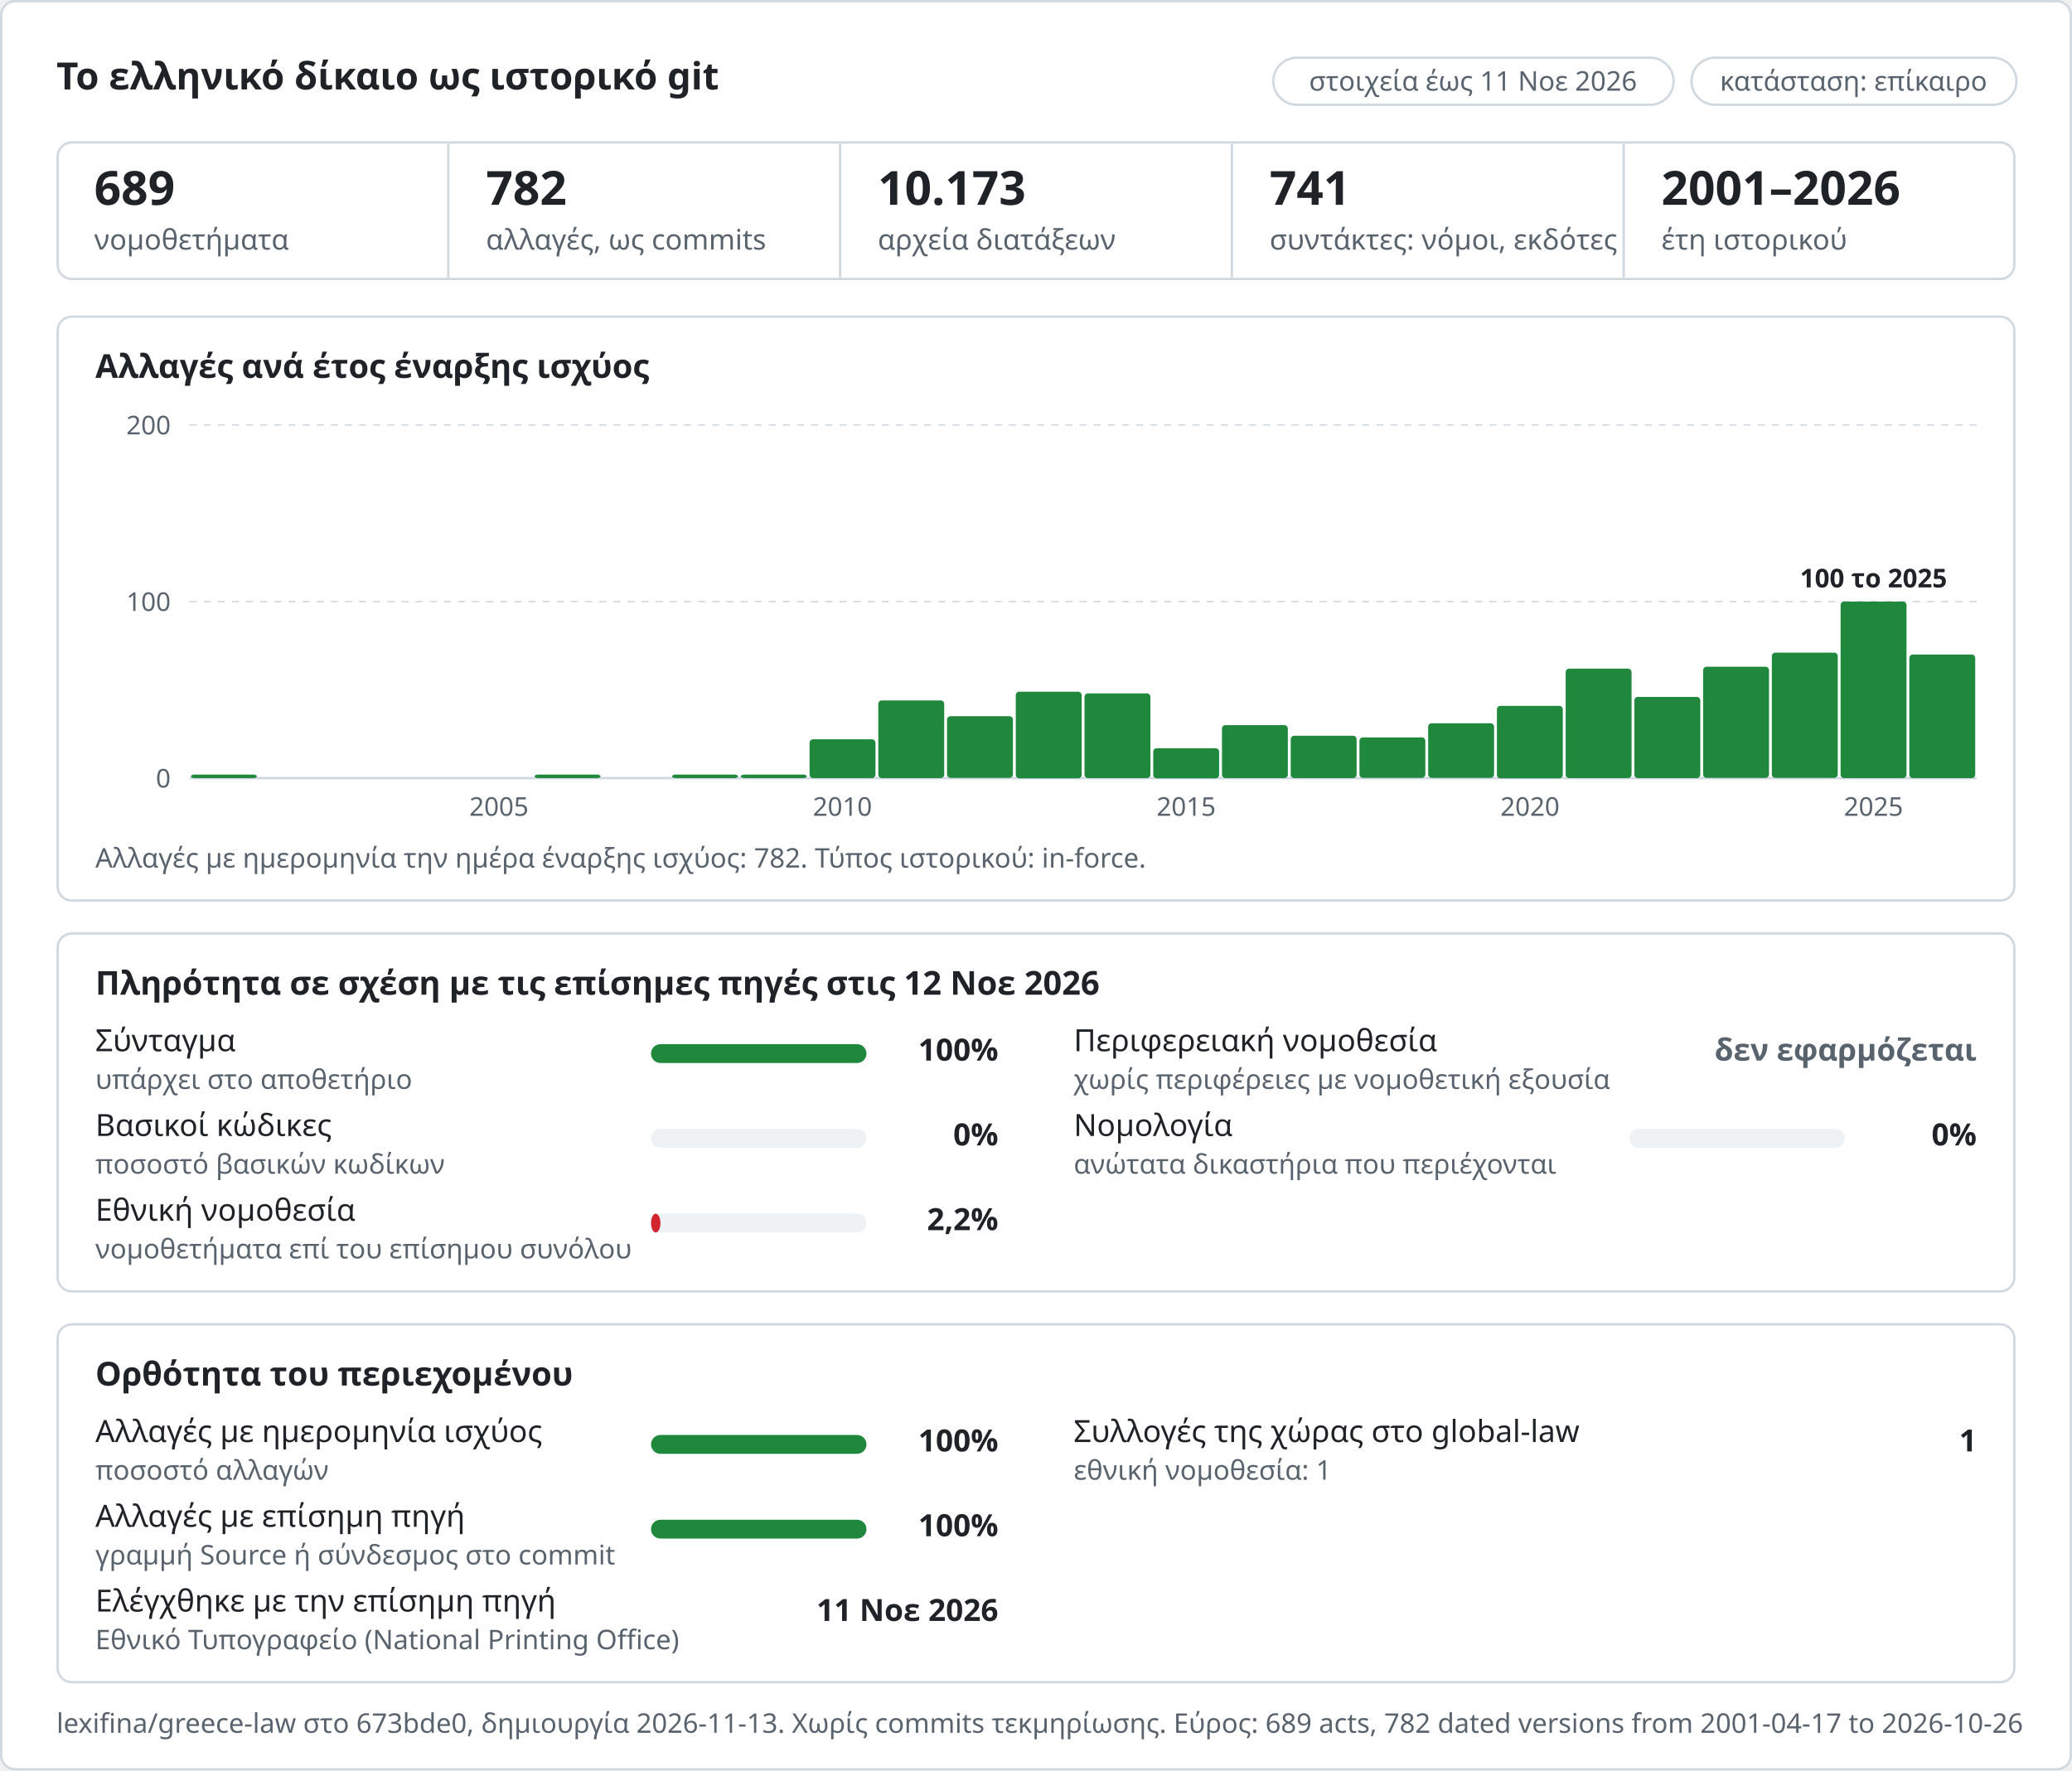
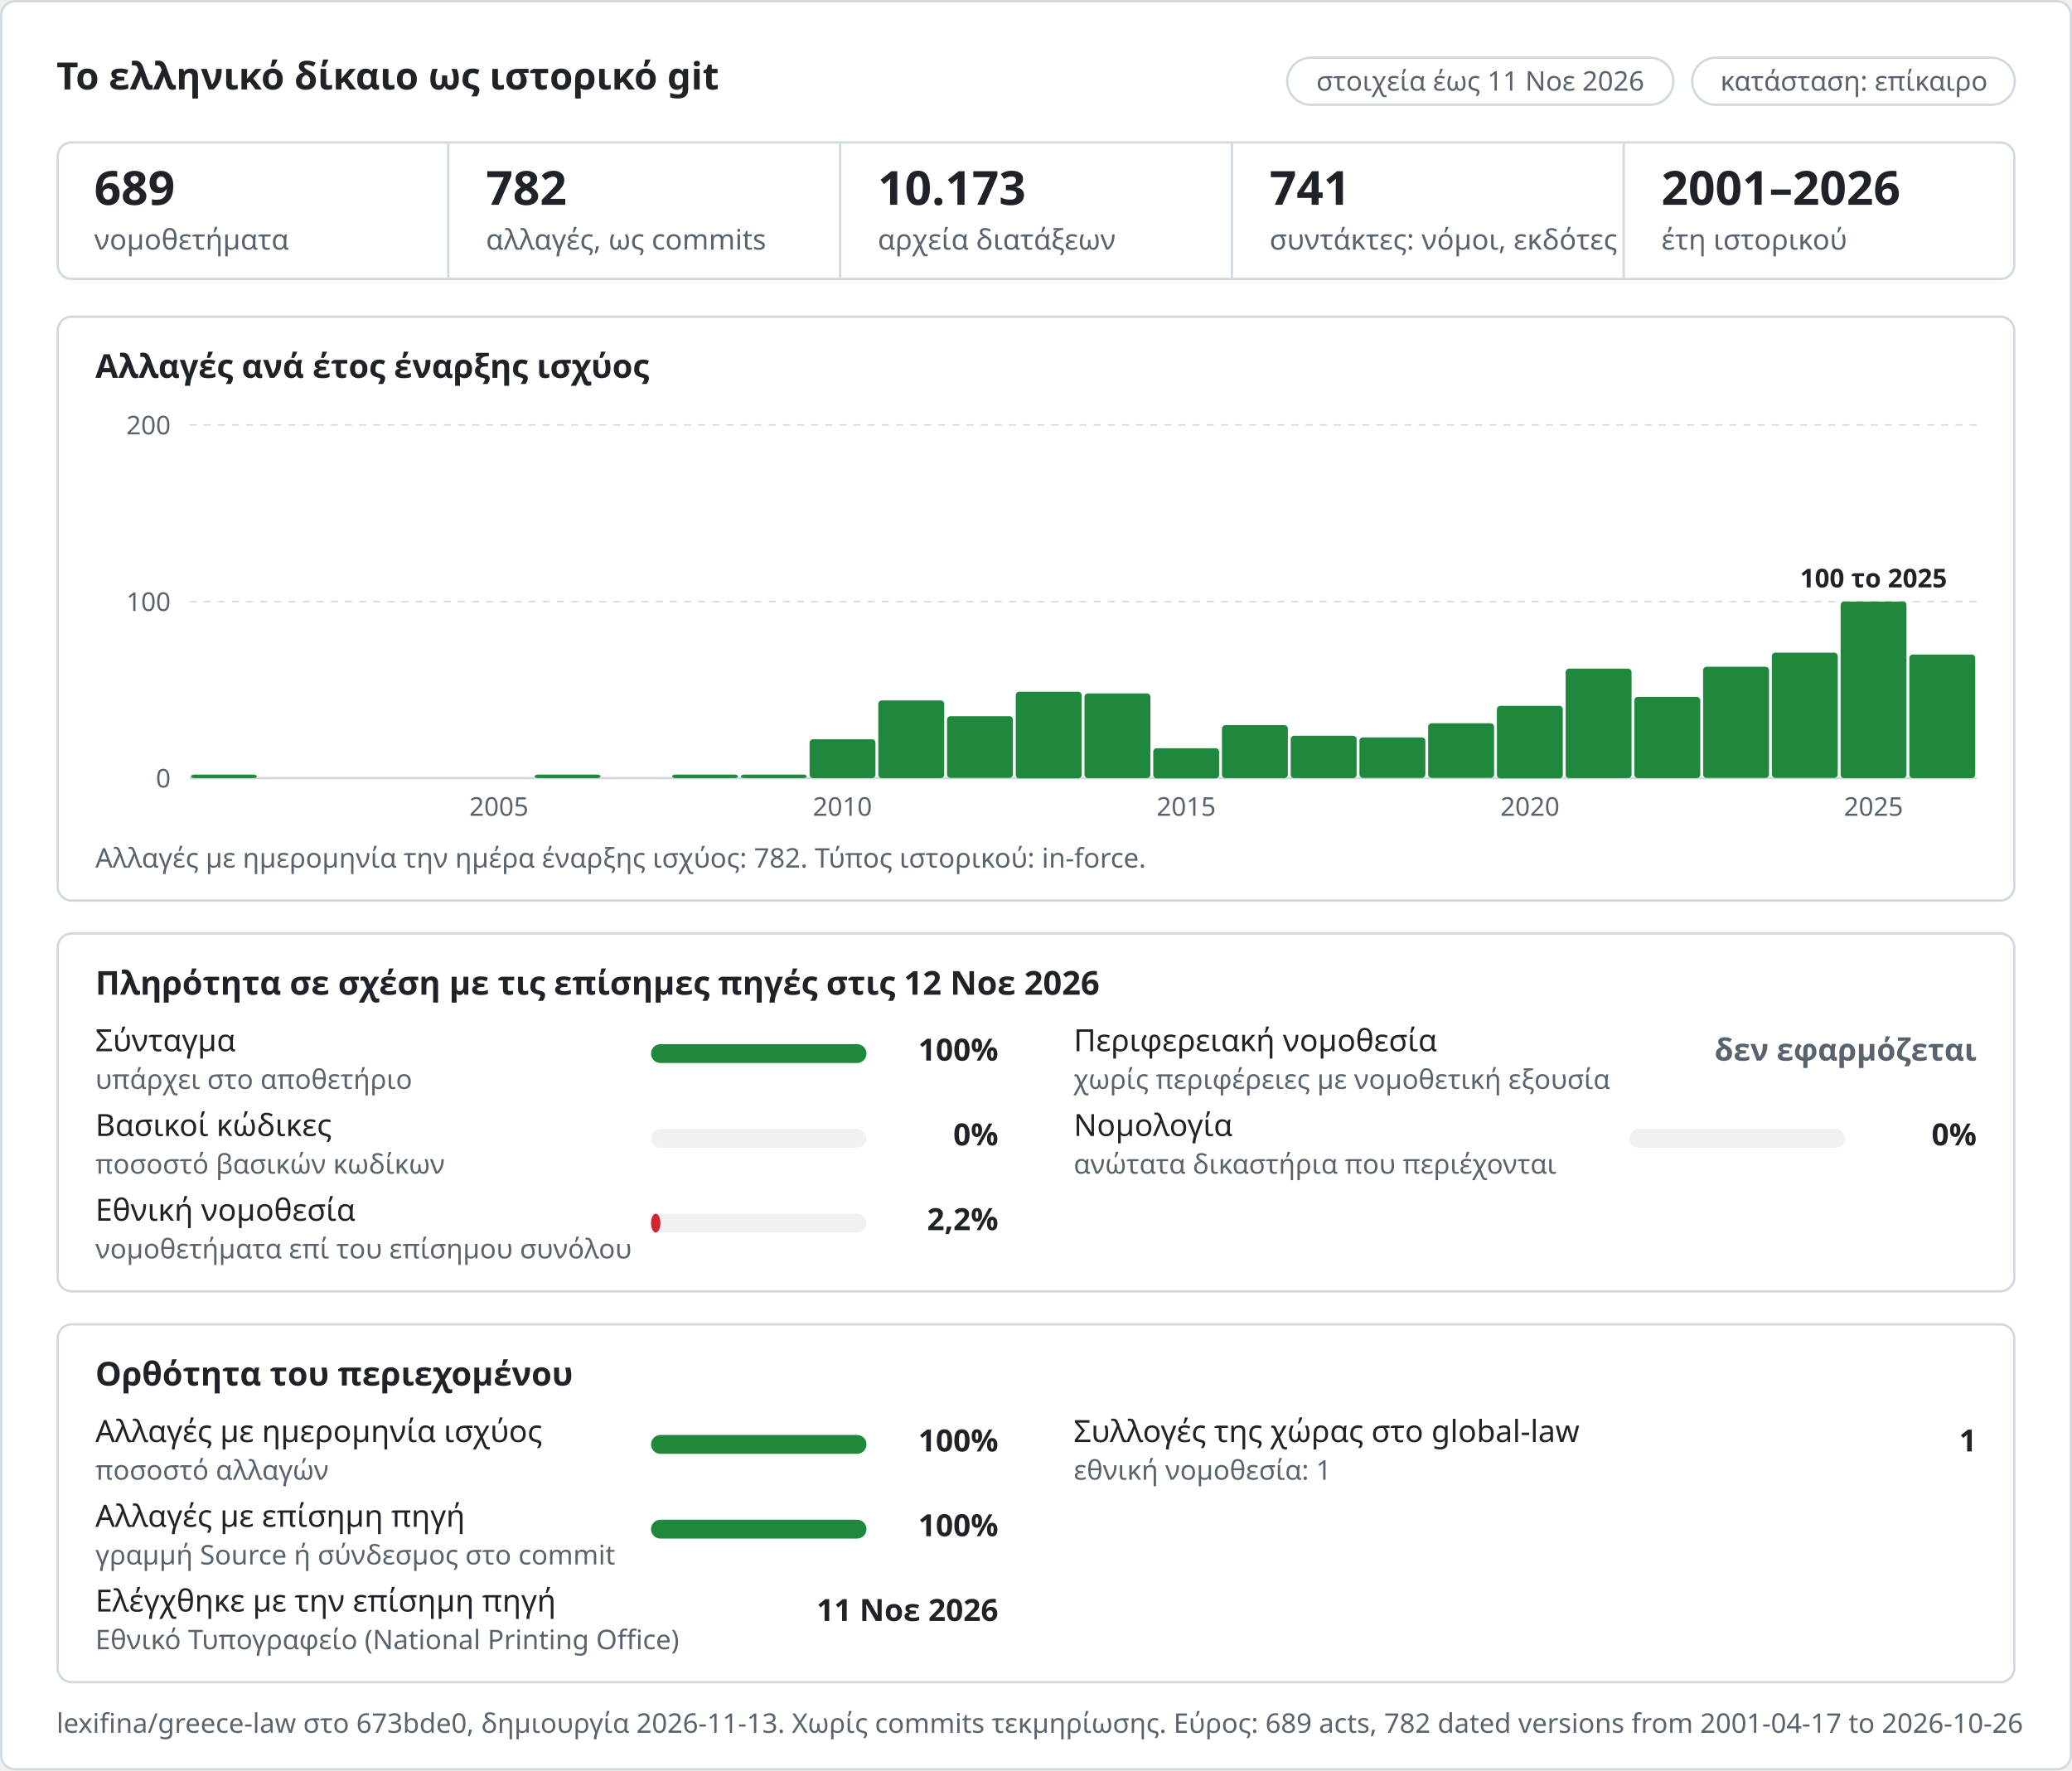
<svg xmlns="http://www.w3.org/2000/svg" width="880" height="752" viewBox="0 0 880 752" font-family="-apple-system,BlinkMacSystemFont,Segoe UI,Noto Sans,Helvetica,Arial,sans-serif">
  <rect x="0.5" y="0.5" width="879" height="751" rx="6" fill="#ffffff" stroke="#d1d9e0" />
  <text x="24" y="38" font-size="16" font-weight="600" fill="#1f2328">Το ελληνικό δίκαιο ως ιστορικό git</text>
-   <rect x="540.8" y="24.5" width="170" height="20" rx="10" fill="none" stroke="#d1d9e0" />
-   <text x="625.6" y="38.5" font-size="11.5" font-weight="500" text-anchor="middle" fill="#59636e">στοιχεία έως 11 Νοε 2026</text>
-   <rect x="718.4" y="24.5" width="138" height="20" rx="10" fill="none" stroke="#d1d9e0" />
-   <text x="787.2" y="38.5" font-size="11.5" font-weight="500" text-anchor="middle" fill="#59636e">κατάσταση: επίκαιρο</text>
+   <rect x="546.7" y="24.5" width="164" height="20" rx="10" fill="none" stroke="#d1d9e0" />
+   <text x="628.7" y="38.5" font-size="11.5" font-weight="500" text-anchor="middle" fill="#59636e">στοιχεία έως 11 Νοε 2026</text>
+   <rect x="718.7" y="24.5" width="137" height="20" rx="10" fill="none" stroke="#d1d9e0" />
+   <text x="787.4" y="38.5" font-size="11.5" font-weight="500" text-anchor="middle" fill="#59636e">κατάσταση: επίκαιρο</text>
  <rect x="24.5" y="60.5" width="831" height="58" rx="6" fill="#ffffff" stroke="#d1d9e0" />
  <text x="40.0" y="87" font-size="20" font-weight="600" fill="#1f2328">689</text>
  <text x="40.0" y="106" font-size="12" fill="#59636e">νομοθετήματα</text>
  <line x1="190.4" y1="61" x2="190.4" y2="118" stroke="#d1d9e0" />
  <text x="206.4" y="87" font-size="20" font-weight="600" fill="#1f2328">782</text>
  <text x="206.4" y="106" font-size="12" fill="#59636e">αλλαγές, ως commits</text>
  <line x1="356.8" y1="61" x2="356.8" y2="118" stroke="#d1d9e0" />
  <text x="372.8" y="87" font-size="20" font-weight="600" fill="#1f2328">10.173</text>
  <text x="372.8" y="106" font-size="12" fill="#59636e">αρχεία διατάξεων</text>
  <line x1="523.2" y1="61" x2="523.2" y2="118" stroke="#d1d9e0" />
  <text x="539.2" y="87" font-size="20" font-weight="600" fill="#1f2328">741</text>
-   <text x="539.2" y="106" font-size="12" fill="#59636e">συντάκτες: νόμοι, εκδότες</text>
+   <text x="539.2" y="106" font-size="12" fill="#59636e" textLength="142" lengthAdjust="spacingAndGlyphs">συντάκτες: νόμοι, εκδότες</text>
  <line x1="689.6" y1="61" x2="689.6" y2="118" stroke="#d1d9e0" />
  <text x="705.6" y="87" font-size="20" font-weight="600" fill="#1f2328">2001–2026</text>
  <text x="705.6" y="106" font-size="12" fill="#59636e">έτη ιστορικού</text>
  <rect x="24.5" y="134.5" width="831" height="248" rx="6" fill="#ffffff" stroke="#d1d9e0" />
  <text x="40.5" y="160.5" font-size="14" font-weight="600" fill="#1f2328">Αλλαγές ανά έτος έναρξης ισχύος</text>
  <line x1="80.5" y1="330.5" x2="839.5" y2="330.5" stroke="#d1d9e0" stroke-width="1" />
  <text x="72.5" y="334.5" font-size="11" text-anchor="end" fill="#59636e">0</text>
  <line x1="80.5" y1="255.5" x2="839.5" y2="255.5" stroke="#d1d9e0" stroke-width="0.6" stroke-dasharray="3 3" />
  <text x="72.5" y="259.5" font-size="11" text-anchor="end" fill="#59636e">100</text>
  <line x1="80.5" y1="180.5" x2="839.5" y2="180.5" stroke="#d1d9e0" stroke-width="0.6" stroke-dasharray="3 3" />
  <text x="72.5" y="184.5" font-size="11" text-anchor="end" fill="#59636e">200</text>
  <rect x="81.10" y="329.0" width="27.99" height="1.5" rx="1.5" fill="#1f883d" />
  <text x="211.9" y="346.5" font-size="11" text-anchor="middle" fill="#59636e">2005</text>
  <rect x="227.06" y="329.0" width="27.99" height="1.5" rx="1.5" fill="#1f883d" />
  <rect x="285.45" y="329.0" width="27.99" height="1.5" rx="1.5" fill="#1f883d" />
  <rect x="314.64" y="329.0" width="27.99" height="1.5" rx="1.5" fill="#1f883d" />
  <rect x="343.83" y="314.0" width="27.99" height="16.5" rx="1.5" fill="#1f883d" />
  <text x="357.8" y="346.5" font-size="11" text-anchor="middle" fill="#59636e">2010</text>
  <rect x="373.02" y="297.5" width="27.99" height="33.0" rx="1.5" fill="#1f883d" />
  <rect x="402.22" y="304.2" width="27.99" height="26.2" rx="1.5" fill="#1f883d" />
  <rect x="431.41" y="293.8" width="27.99" height="36.8" rx="1.5" fill="#1f883d" />
  <rect x="460.60" y="294.5" width="27.99" height="36.0" rx="1.5" fill="#1f883d" />
  <rect x="489.79" y="317.8" width="27.99" height="12.8" rx="1.5" fill="#1f883d" />
  <text x="503.8" y="346.5" font-size="11" text-anchor="middle" fill="#59636e">2015</text>
  <rect x="518.98" y="308.0" width="27.99" height="22.5" rx="1.5" fill="#1f883d" />
  <rect x="548.18" y="312.5" width="27.99" height="18.0" rx="1.5" fill="#1f883d" />
  <rect x="577.37" y="313.2" width="27.99" height="17.2" rx="1.5" fill="#1f883d" />
  <rect x="606.56" y="307.2" width="27.99" height="23.2" rx="1.5" fill="#1f883d" />
  <rect x="635.75" y="299.8" width="27.99" height="30.8" rx="1.5" fill="#1f883d" />
  <text x="649.8" y="346.5" font-size="11" text-anchor="middle" fill="#59636e">2020</text>
  <rect x="664.95" y="284.0" width="27.99" height="46.5" rx="1.5" fill="#1f883d" />
  <rect x="694.14" y="296.0" width="27.99" height="34.5" rx="1.5" fill="#1f883d" />
  <rect x="723.33" y="283.2" width="27.99" height="47.2" rx="1.5" fill="#1f883d" />
  <rect x="752.52" y="277.2" width="27.99" height="53.2" rx="1.5" fill="#1f883d" />
  <rect x="781.72" y="255.5" width="27.99" height="75.0" rx="1.5" fill="#1f883d" />
  <text x="795.7" y="346.5" font-size="11" text-anchor="middle" fill="#59636e">2025</text>
  <text x="795.7" y="249.5" font-size="11" font-weight="600" text-anchor="middle" fill="#1f2328">100 το 2025</text>
  <rect x="810.91" y="278.0" width="27.99" height="52.5" rx="1.5" fill="#1f883d" />
  <text x="40.5" y="368.5" font-size="11.5" fill="#59636e">Αλλαγές με ημερομηνία την ημέρα έναρξης ισχύος: 782. Τύπος ιστορικού: in-force.</text>
  <rect x="24.5" y="396.5" width="831" height="152" rx="6" fill="#ffffff" stroke="#d1d9e0" />
  <text x="40.5" y="422.5" font-size="14" font-weight="600" fill="#1f2328">Πληρότητα σε σχέση με τις επίσημες πηγές στις 12 Νοε 2026</text>
  <text x="40.5" y="446.5" font-size="13" fill="#1f2328">Σύνταγμα</text>
  <text x="40.5" y="462.5" font-size="11.5" fill="#59636e">υπάρχει στο αποθετήριο</text>
  <g>
    <rect x="276.5" y="443.5" width="91.5" height="8" rx="4" fill="#eff2f5" />
    <rect x="276.5" y="443.5" width="91.5" height="8" rx="4" fill="#1f883d" />
  </g>
  <text x="424.0" y="450.5" font-size="13" font-weight="600" text-anchor="end" fill="#1f2328">100%</text>
  <text x="40.5" y="482.5" font-size="13" fill="#1f2328">Βασικοί κώδικες</text>
  <text x="40.5" y="498.5" font-size="11.5" fill="#59636e">ποσοστό βασικών κωδίκων</text>
  <g>
    <rect x="276.5" y="479.5" width="91.5" height="8" rx="4" fill="#eff2f5" />
  </g>
  <text x="424.0" y="486.5" font-size="13" font-weight="600" text-anchor="end" fill="#1f2328">0%</text>
  <text x="40.5" y="518.5" font-size="13" fill="#1f2328">Εθνική νομοθεσία</text>
  <text x="40.5" y="534.5" font-size="11.5" fill="#59636e">νομοθετήματα επί του επίσημου συνόλου</text>
  <g>
    <rect x="276.5" y="515.5" width="91.5" height="8" rx="4" fill="#eff2f5" />
    <rect x="276.5" y="515.5" width="4.0" height="8" rx="4" fill="#d1242f" />
  </g>
  <text x="424.0" y="522.5" font-size="13" font-weight="600" text-anchor="end" fill="#1f2328">2,2%</text>
  <text x="456.0" y="446.5" font-size="13" fill="#1f2328">Περιφερειακή νομοθεσία</text>
  <text x="456.0" y="462.5" font-size="11.5" fill="#59636e">χωρίς περιφέρειες με νομοθετική εξουσία</text>
  <text x="839.5" y="450.5" font-size="13" font-weight="600" text-anchor="end" fill="#59636e">δεν εφαρμόζεται</text>
  <text x="456.0" y="482.5" font-size="13" fill="#1f2328">Νομολογία</text>
  <text x="456.0" y="498.5" font-size="11.5" fill="#59636e">ανώτατα δικαστήρια που περιέχονται</text>
  <g>
    <rect x="692.0" y="479.5" width="91.5" height="8" rx="4" fill="#eff2f5" />
  </g>
  <text x="839.5" y="486.5" font-size="13" font-weight="600" text-anchor="end" fill="#1f2328">0%</text>
  <rect x="24.5" y="562.5" width="831" height="152" rx="6" fill="#ffffff" stroke="#d1d9e0" />
  <text x="40.5" y="588.5" font-size="14" font-weight="600" fill="#1f2328">Ορθότητα του περιεχομένου</text>
  <text x="40.5" y="612.5" font-size="13" fill="#1f2328">Αλλαγές με ημερομηνία ισχύος</text>
  <text x="40.5" y="628.5" font-size="11.5" fill="#59636e">ποσοστό αλλαγών</text>
  <g>
    <rect x="276.5" y="609.5" width="91.5" height="8" rx="4" fill="#eff2f5" />
    <rect x="276.5" y="609.5" width="91.5" height="8" rx="4" fill="#1f883d" />
  </g>
  <text x="424.0" y="616.5" font-size="13" font-weight="600" text-anchor="end" fill="#1f2328">100%</text>
  <text x="40.5" y="648.5" font-size="13" fill="#1f2328">Αλλαγές με επίσημη πηγή</text>
  <text x="40.5" y="664.5" font-size="11.5" fill="#59636e">γραμμή Source ή σύνδεσμος στο commit</text>
  <g>
    <rect x="276.5" y="645.5" width="91.5" height="8" rx="4" fill="#eff2f5" />
    <rect x="276.5" y="645.5" width="91.5" height="8" rx="4" fill="#1f883d" />
  </g>
  <text x="424.0" y="652.5" font-size="13" font-weight="600" text-anchor="end" fill="#1f2328">100%</text>
  <text x="40.5" y="684.5" font-size="13" fill="#1f2328">Ελέγχθηκε με την επίσημη πηγή</text>
  <text x="40.5" y="700.5" font-size="11.5" fill="#59636e">Εθνικό Τυπογραφείο (National Printing Office)</text>
  <text x="424.0" y="688.5" font-size="13" font-weight="600" text-anchor="end" fill="#1f2328">11 Νοε 2026</text>
  <text x="456.0" y="612.5" font-size="13" fill="#1f2328">Συλλογές της χώρας στο global-law</text>
  <text x="456.0" y="628.5" font-size="11.5" fill="#59636e">εθνική νομοθεσία: 1</text>
  <text x="839.5" y="616.5" font-size="13" font-weight="600" text-anchor="end" fill="#1f2328">1</text>
  <text x="24" y="736" font-size="11.5" fill="#59636e">lexifina/greece-law στο 673bde0, δημιουργία 2026-11-13. Χωρίς commits τεκμηρίωσης. Εύρος: 689 acts, 782 dated versions from 2001-04-17 to 2026-10-26</text>
</svg>
